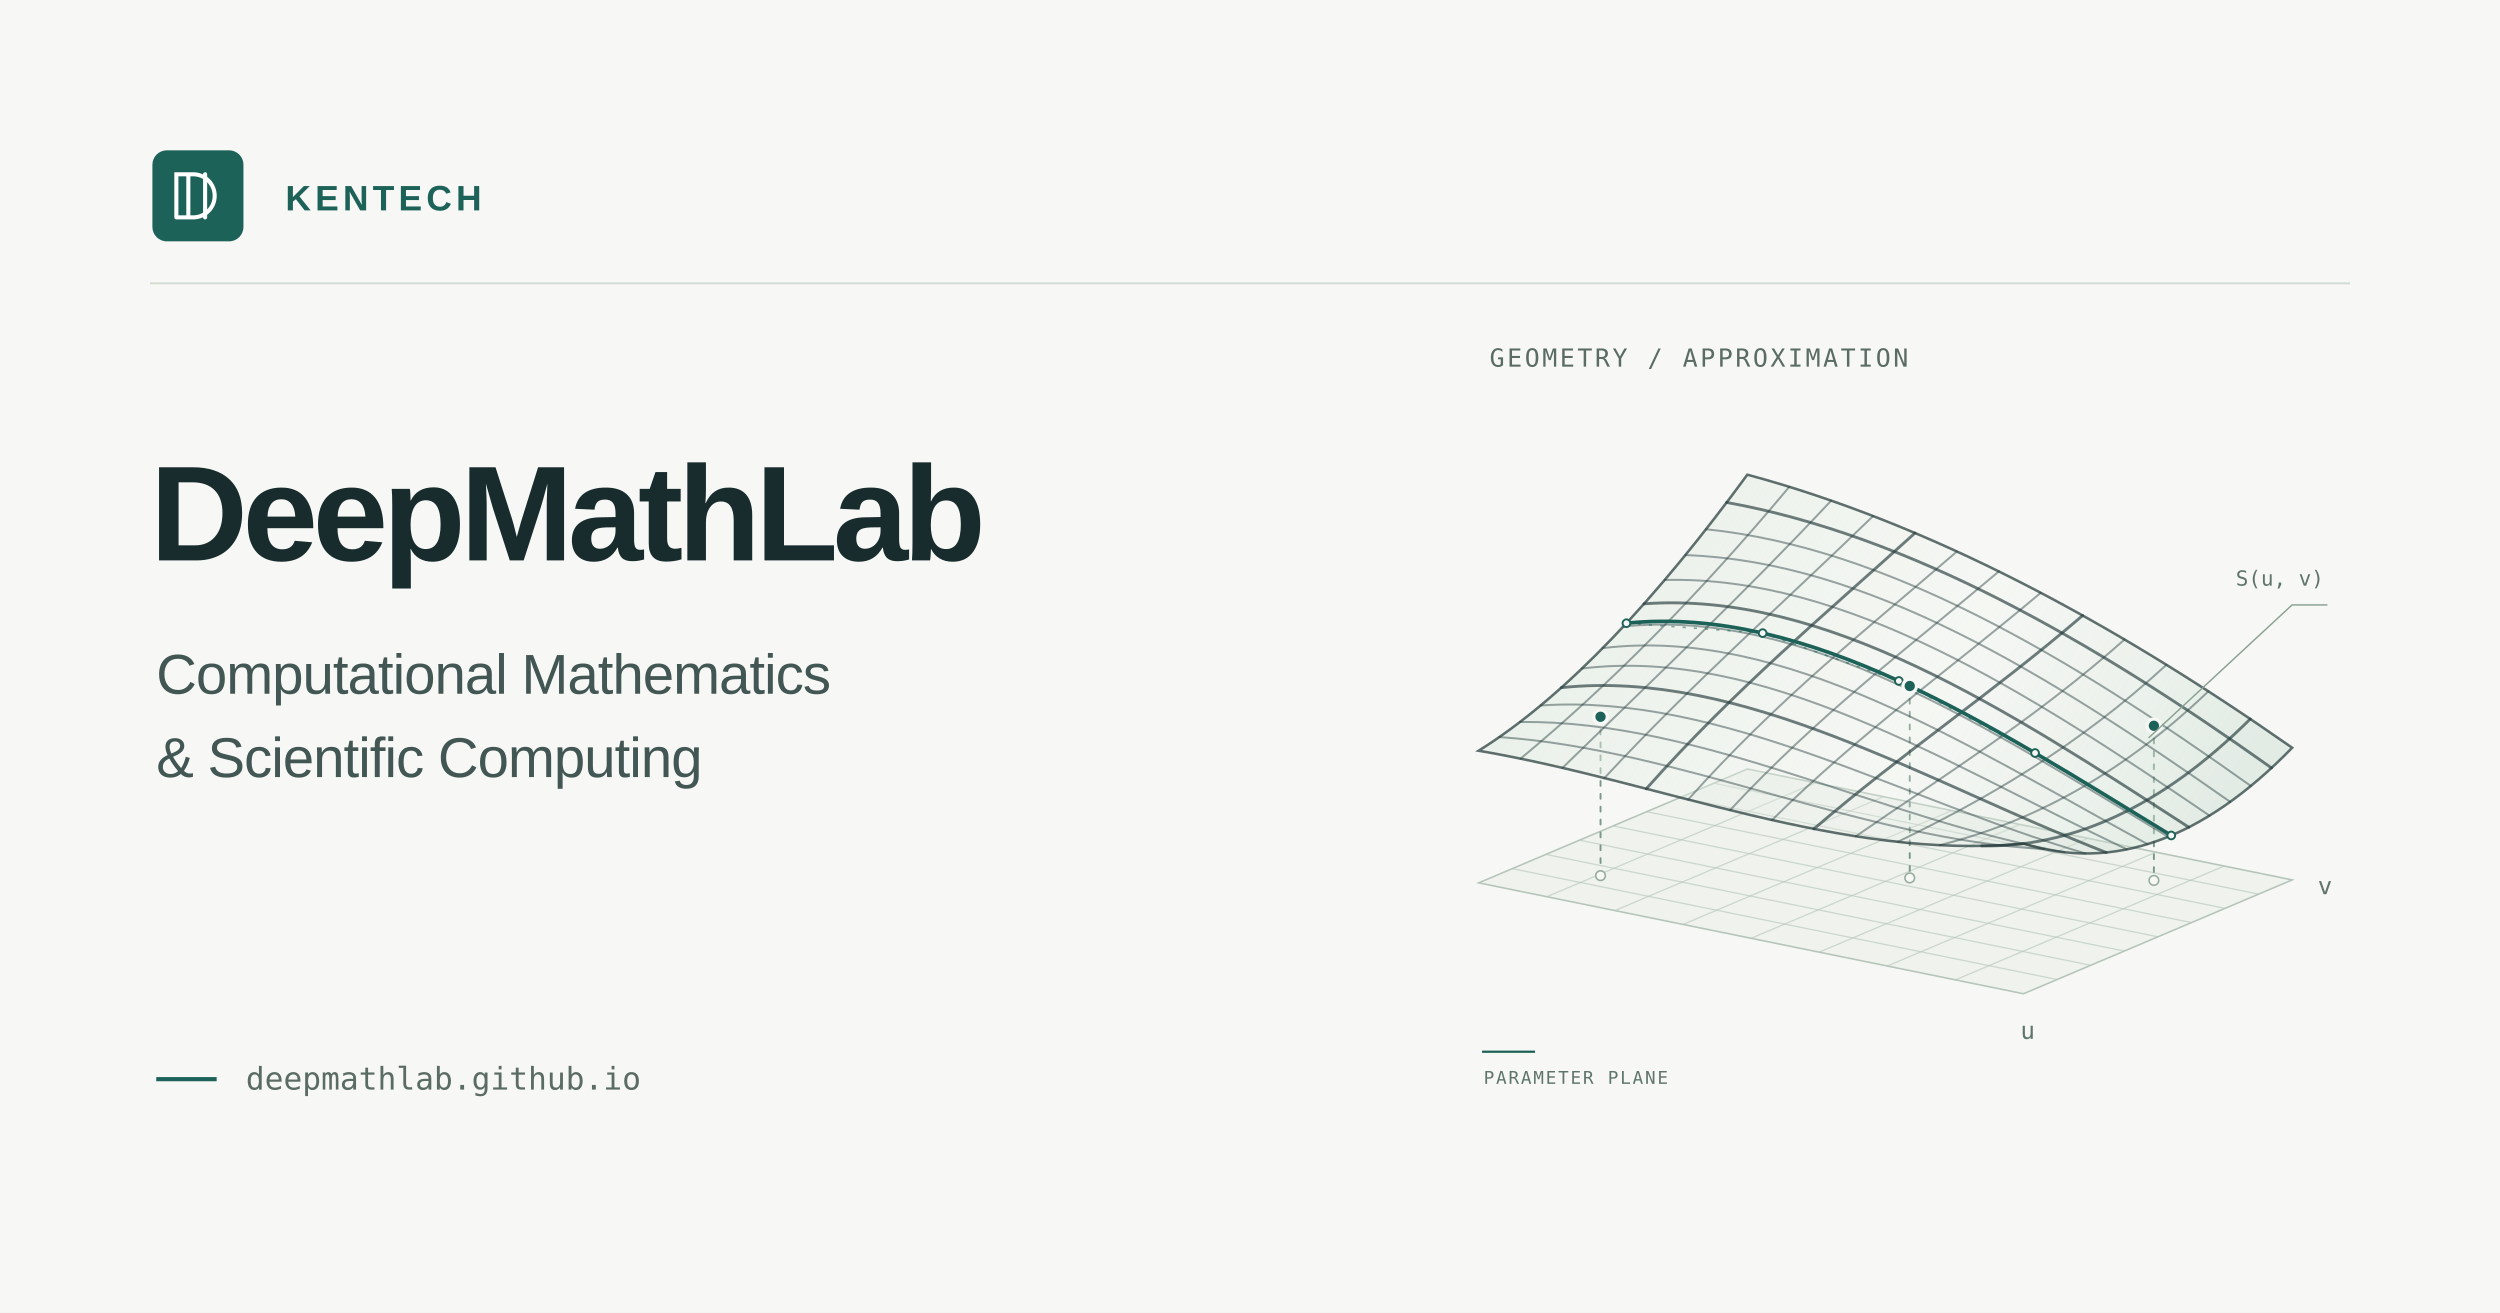
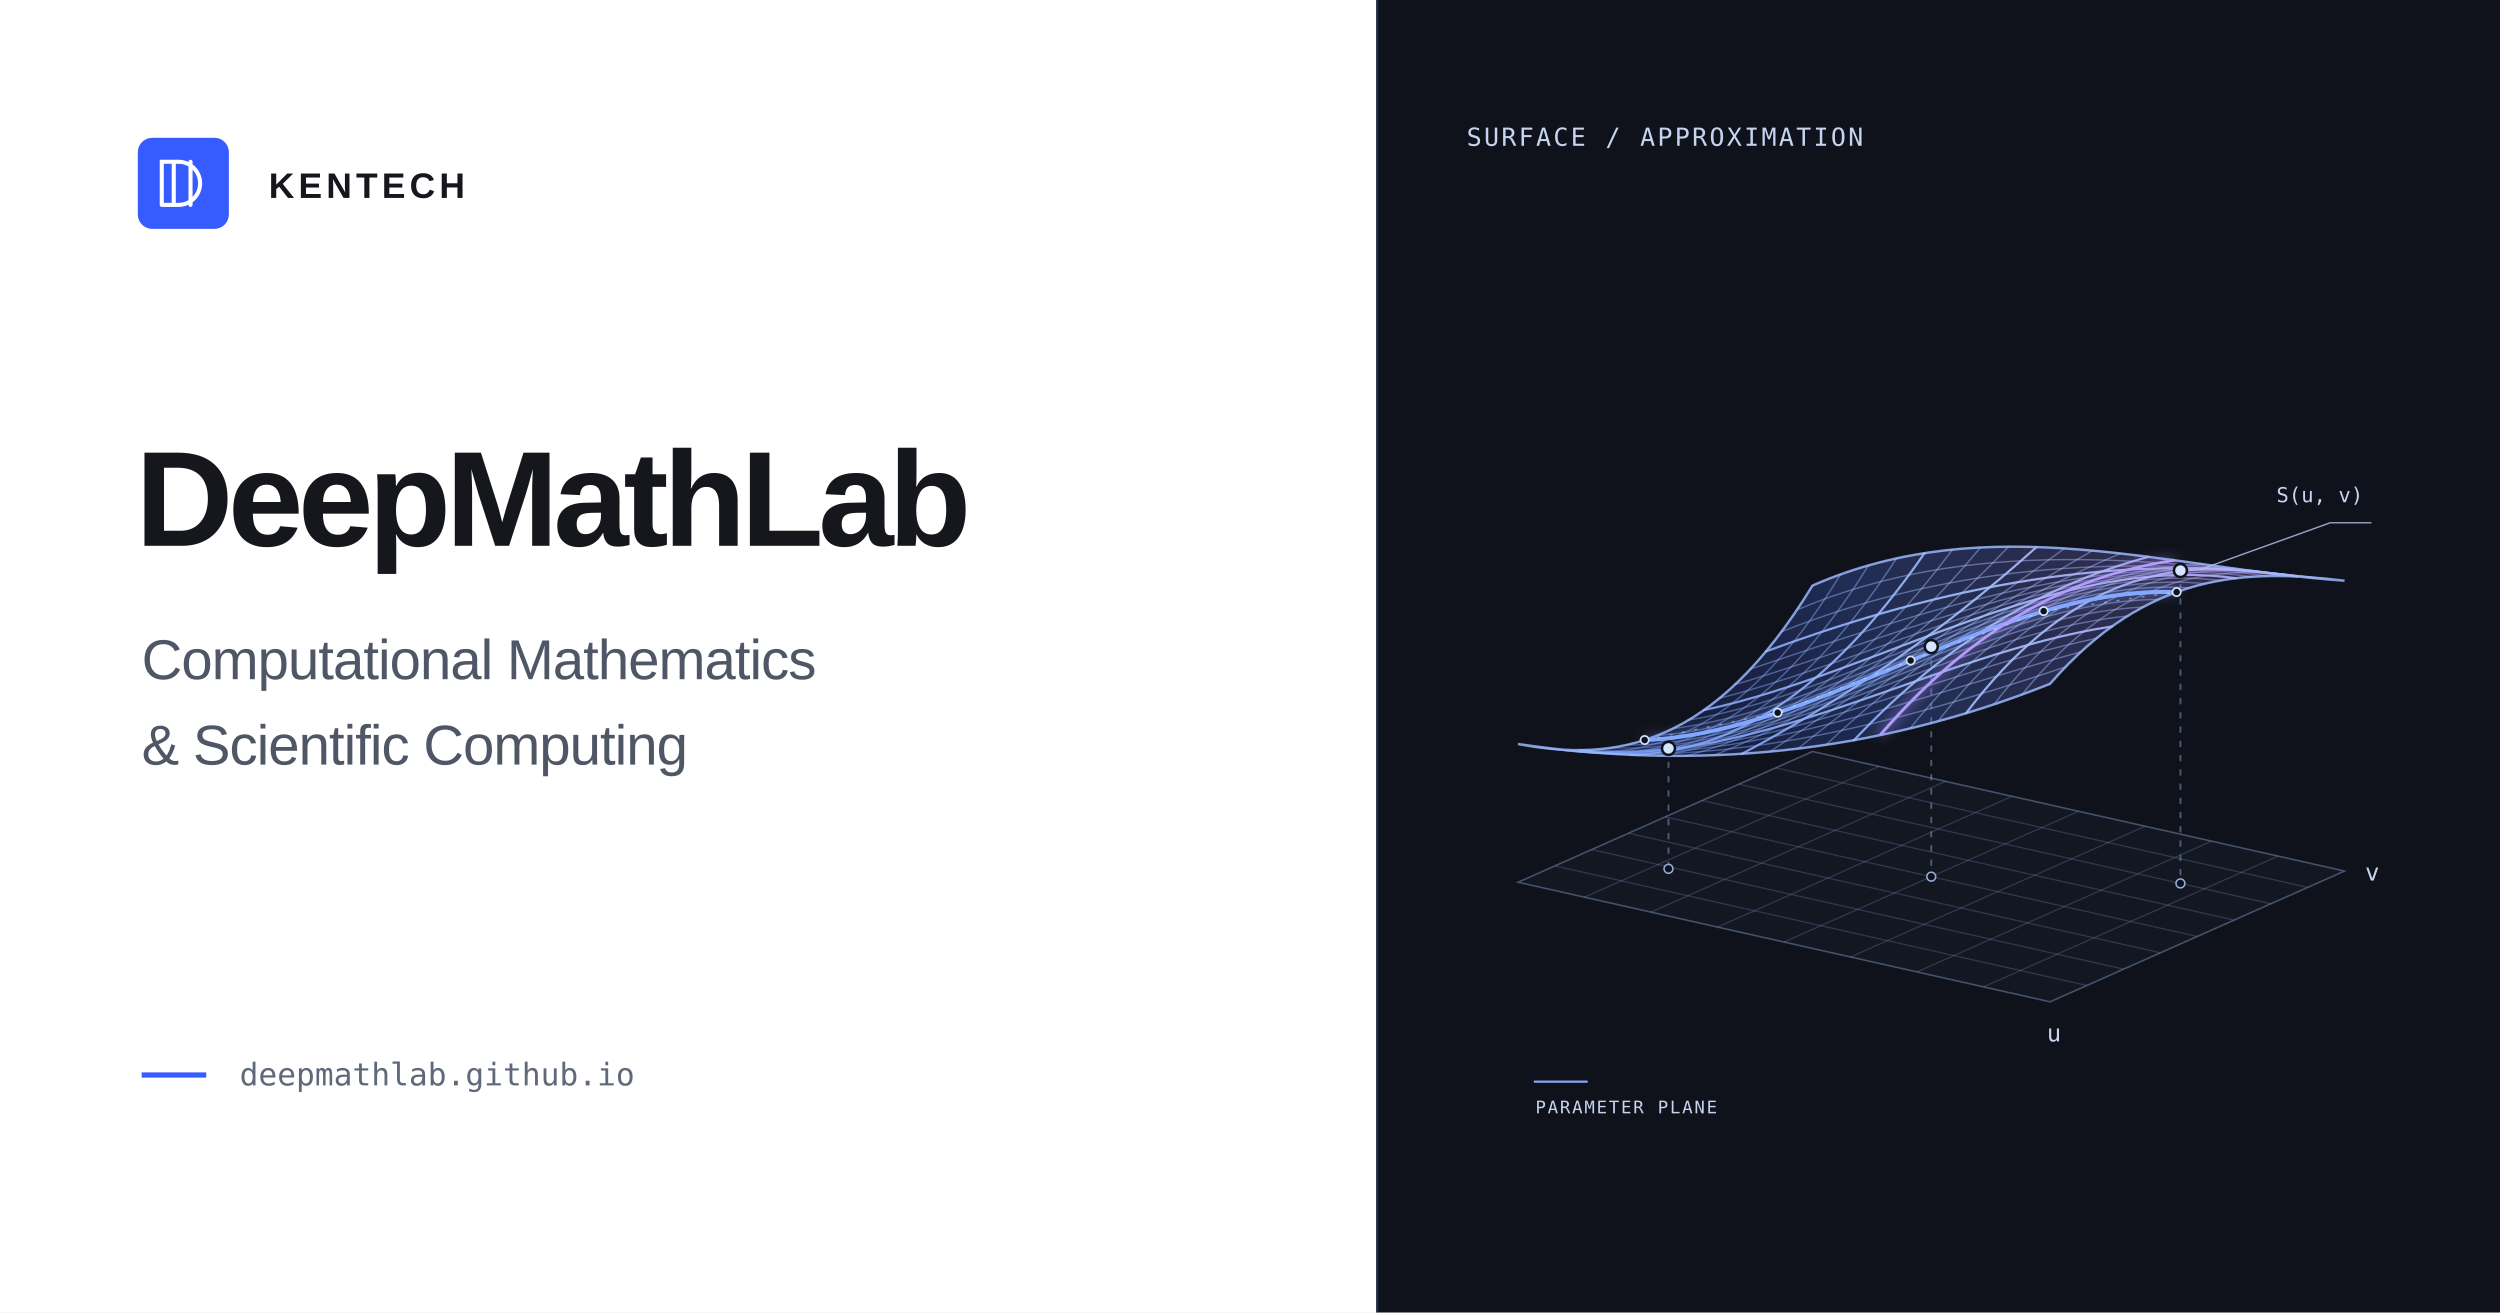
<svg xmlns="http://www.w3.org/2000/svg" width="1200" height="630" viewBox="0 0 1200 630" role="img" aria-labelledby="card-title card-description">
-   <rect width="1200" height="630" fill="#f7f8f5" />
-   <path d="M72 136H1128" stroke="#d4ddd4" stroke-width="1" />
-   <svg x="72" y="71" width="46" height="46" viewBox="0 0 40 40">
-     <rect x="1" y="1" width="38" height="38" rx="6" fill="#1d6258" />
+   <rect width="1200" height="630" fill="#FFFFFF" />
+   <rect x="661" width="539" height="630" fill="#10121B" />
+   <path d="M661 0V630" stroke="#26314B" stroke-width="1" />
+   <svg x="65" y="65" width="46" height="46" viewBox="0 0 40 40">
+     <rect x="1" y="1" width="38" height="38" rx="6" fill="#365BFF" />
    <path d="M11 29V11h7a8 8 0 0 1 0 18h-7m12-18v18m-7-18v18" fill="none" stroke="#fff" stroke-width="1.7" stroke-linecap="round" />
  </svg>
  <g font-family="Manrope, Arial, Helvetica, sans-serif">
-     <text x="137" y="101" fill="#1d6258" font-size="17" font-weight="600" letter-spacing="2">KENTECH</text>
-     <text x="72" y="269" fill="#182c2e" font-size="65" font-weight="700" letter-spacing="-2.5">DeepMathLab</text>
-     <text x="75" y="333" fill="#425653" font-size="27" letter-spacing="-0.45">Computational Mathematics</text>
-     <text x="75" y="373" fill="#425653" font-size="27" letter-spacing="-0.45">&amp; Scientific Computing</text>
+     <text x="129" y="95" fill="#15171C" font-size="17" font-weight="600" letter-spacing="2">KENTECH</text>
+     <text x="65" y="262" fill="#15171C" font-size="65" font-weight="700" letter-spacing="-2.5">DeepMathLab</text>
+     <text x="68" y="326" fill="#4F5665" font-size="27" letter-spacing="-0.45">Computational Mathematics</text>
+     <text x="68" y="367" fill="#4F5665" font-size="27" letter-spacing="-0.45">&amp; Scientific Computing</text>
  </g>
-   <svg x="635" y="160" width="540" height="432" viewBox="0 0 700 560" fill="none">
+   <svg x="661" y="143" width="532" height="425.6" viewBox="0 0 700 560" fill="none">
    <defs>
-       <linearGradient id="atlas-surface" x1="174" y1="148" x2="519" y2="355" gradientUnits="userSpaceOnUse">
-         <stop stop-color="#e0ebe2" stop-opacity="0.55" />
-         <stop offset="0.54" stop-color="#edf2ec" stop-opacity="0.24" />
-         <stop offset="1" stop-color="#c9ddd1" stop-opacity="0.46" />
+       <linearGradient id="contrast-surface" x1="120" y1="310" x2="565" y2="149" gradientUnits="userSpaceOnUse">
+         <stop stop-color="#365BFF" stop-opacity="0.07" />
+         <stop offset="0.45" stop-color="#547BFF" stop-opacity="0.25" />
+         <stop offset="1" stop-color="#B59BFF" stop-opacity="0.20" />
      </linearGradient>
+       <linearGradient id="contrast-grid" x1="100" y1="300" x2="589" y2="180" gradientUnits="userSpaceOnUse">
+         <stop stop-color="#6E95F5" />
+         <stop offset="0.58" stop-color="#A7C3FF" />
+         <stop offset="1" stop-color="#BCA8FF" />
+       </linearGradient>
+       <filter id="contour-glow" x="-35%" y="-60%" width="170%" height="220%" color-interpolation-filters="sRGB">
+         <feGaussianBlur stdDeviation="3.5" />
+       </filter>
    </defs>
-     <path d="M 96.90,341.93 L 435.90,410.93 L 603.10,340.09 L 264.10,271.09 Z" fill="#e5ece3" fill-opacity="0.45" stroke="#b5c5ba" stroke-width="1" />
-     <g stroke="#b5c5ba" stroke-width="0.8" stroke-opacity="0.62">
-       <path d="M 139.27,350.56 L 306.48,279.72" />
-       <path d="M 117.80,333.08 L 456.80,402.08" />
-       <path d="M 181.65,359.18 L 348.85,288.34" />
-       <path d="M 138.70,324.22 L 477.70,393.22" />
-       <path d="M 224.02,367.81 L 391.23,296.97" />
-       <path d="M 159.60,315.37 L 498.60,384.37" />
-       <path d="M 266.40,376.43 L 433.60,305.59" />
-       <path d="M 180.50,306.51 L 519.50,375.51" />
-       <path d="M 308.77,385.06 L 475.98,314.22" />
-       <path d="M 201.40,297.66 L 540.40,366.66" />
-       <path d="M 351.15,393.68 L 518.35,322.84" />
-       <path d="M 222.30,288.80 L 561.30,357.80" />
-       <path d="M 393.52,402.31 L 560.73,331.47" />
-       <path d="M 243.20,279.95 L 582.20,348.95" />
+     <path d="M 89.00,369.06 L 425.00,444.58 L 611.00,361.98 L 275.00,286.46 Z" fill="#263455" fill-opacity="0.14" stroke="#819BC5" stroke-width="1" stroke-opacity="0.46" />
+     <g stroke="#7895C6" stroke-width="0.8" stroke-opacity="0.27">
+       <path d="M 131.00,378.50 L 317.00,295.90" />
+       <path d="M 112.25,358.73 L 448.25,434.25" />
+       <path d="M 173.00,387.94 L 359.00,305.34" />
+       <path d="M 135.50,348.41 L 471.50,423.93" />
+       <path d="M 215.00,397.38 L 401.00,314.78" />
+       <path d="M 158.75,338.08 L 494.75,413.60" />
+       <path d="M 257.00,406.82 L 443.00,324.22" />
+       <path d="M 182.00,327.76 L 518.00,403.28" />
+       <path d="M 299.00,416.26 L 485.00,333.66" />
+       <path d="M 205.25,317.43 L 541.25,392.95" />
+       <path d="M 341.00,425.70 L 527.00,343.10" />
+       <path d="M 228.50,307.11 L 564.50,382.63" />
+       <path d="M 383.00,435.14 L 569.00,352.54" />
+       <path d="M 251.75,296.78 L 587.75,372.30" />
    </g>
-     <g stroke="#789889" stroke-width="1.2" stroke-dasharray="3 5" stroke-linecap="round">
-       <path d="M 172.74,238.58 L 172.74,337.44" />
-       <path d="M 365.14,219.45 L 365.14,338.85" />
-       <path d="M 517.05,244.18 L 517.05,340.41" />
+     <g stroke="#8BA8DC" stroke-width="1.2" stroke-opacity="0.48" stroke-dasharray="3 6" stroke-linecap="round">
+       <path d="M 184.04,284.50 L 184.04,360.56" />
+       <path d="M 350.00,220.21 L 350.00,365.52" />
+       <path d="M 507.38,172.17 L 507.38,369.79" />
    </g>
-     <path d="M 96.90,259.71 C 209.90,278.97 322.90,328.13 435.90,317.50 C 491.63,334.99 547.37,315.12 603.10,257.87 C 490.10,178.80 377.10,118.43 264.10,87.95 C 208.37,163.89 152.63,224.88 96.90,259.71 Z" fill="url(#atlas-surface)" />
-     <g stroke="#243b3c" stroke-linecap="round" stroke-linejoin="round">
-       <path d="M 109.76,251.21 C 222.76,258.90 335.76,315.18 448.76,320.87" stroke-width="1.25" opacity="0.45" />
-       <path d="M 122.62,241.82 C 235.62,240.57 348.62,302.69 461.62,322.92" stroke-width="1.25" opacity="0.45" />
-       <path d="M 135.48,231.56 C 248.48,223.86 361.48,290.61 474.48,323.64" stroke-width="1.25" opacity="0.45" />
-       <path d="M 148.35,220.46 C 261.35,208.63 374.35,278.88 487.35,323.03" stroke-width="1.8" opacity="0.66" />
-       <path d="M 161.21,208.55 C 274.21,194.77 387.21,267.43 500.21,321.10" stroke-width="1.25" opacity="0.45" />
-       <path d="M 174.07,195.87 C 287.07,182.15 400.07,256.21 513.07,317.84" stroke-width="1.25" opacity="0.45" />
-       <path d="M 186.93,182.44 C 299.93,170.66 412.93,245.15 525.93,313.25" stroke-width="1.25" opacity="0.45" />
-       <path d="M 199.79,168.30 C 312.79,160.17 425.79,234.20 538.79,307.34" stroke-width="1.8" opacity="0.66" />
-       <path d="M 212.65,153.48 C 325.65,150.56 438.65,223.28 551.65,300.10" stroke-width="1.25" opacity="0.45" />
-       <path d="M 225.52,138.00 C 338.52,141.70 451.52,212.35 564.52,291.53" stroke-width="1.25" opacity="0.45" />
-       <path d="M 238.38,121.90 C 351.38,133.47 464.38,201.33 577.38,281.64" stroke-width="1.25" opacity="0.45" />
-       <path d="M 251.24,105.21 C 364.24,125.76 477.24,190.17 590.24,270.42" stroke-width="1.8" opacity="0.66" />
-       <path d="M 122.98,264.64 C 178.71,218.45 234.44,162.20 290.18,95.51" stroke-width="1.25" opacity="0.45" />
-       <path d="M 149.05,270.39 C 204.79,215.89 260.52,163.58 316.25,104.10" stroke-width="1.25" opacity="0.45" />
-       <path d="M 175.13,276.72 C 230.86,216.81 286.60,167.81 342.33,113.69" stroke-width="1.25" opacity="0.45" />
-       <path d="M 201.21,283.37 C 256.94,220.85 312.67,174.66 368.41,124.25" stroke-width="1.8" opacity="0.66" />
-       <path d="M 227.28,290.10 C 283.02,227.63 338.75,183.88 394.48,135.75" stroke-width="1.25" opacity="0.45" />
-       <path d="M 253.36,296.67 C 309.09,236.76 364.83,195.25 420.56,148.16" stroke-width="1.25" opacity="0.45" />
-       <path d="M 279.44,302.83 C 335.17,247.88 390.91,208.53 446.64,161.44" stroke-width="1.25" opacity="0.45" />
-       <path d="M 305.52,308.33 C 361.25,260.59 416.98,223.48 472.72,175.57" stroke-width="1.8" opacity="0.66" />
-       <path d="M 331.59,312.94 C 387.33,274.53 443.06,239.86 498.79,190.52" stroke-width="1.25" opacity="0.45" />
-       <path d="M 357.67,316.41 C 413.40,289.32 469.14,257.46 524.87,206.26" stroke-width="1.25" opacity="0.45" />
-       <path d="M 383.75,318.49 C 439.48,304.58 495.21,276.02 550.95,222.74" stroke-width="1.25" opacity="0.45" />
-       <path d="M 409.82,318.93 C 465.56,319.93 521.29,295.32 577.02,239.96" stroke-width="1.8" opacity="0.66" />
+     <path d="M 89.00,281.74 C 201.00,298.18 313.00,288.42 425.00,243.74 C 487.00,172.55 549.00,171.21 611.00,178.60 C 499.00,170.89 387.00,132.62 275.00,181.67 C 213.00,283.43 151.00,293.50 89.00,281.74 Z" fill="url(#contrast-surface)" />
+     <g stroke="url(#contrast-grid)" stroke-linecap="round" stroke-linejoin="round">
+       <path d="M 98.79,283.40 C 210.79,300.01 322.79,270.32 434.79,233.07" stroke-width="0.9" opacity="0.46" />
+       <path d="M 108.58,284.64 C 220.58,300.42 332.58,253.65 444.58,223.51" stroke-width="0.9" opacity="0.46" />
+       <path d="M 118.37,285.40 C 230.37,299.47 342.37,238.40 454.37,215.00" stroke-width="0.9" opacity="0.46" />
+       <path d="M 128.16,285.61 C 240.16,297.20 352.16,224.53 464.16,207.49" stroke-width="1.4" opacity="0.88" />
+       <path d="M 137.95,285.21 C 249.95,293.64 361.95,212.05 473.95,200.93" stroke-width="0.9" opacity="0.46" />
+       <path d="M 147.74,284.15 C 259.74,288.84 371.74,200.91 483.74,195.27" stroke-width="0.9" opacity="0.46" />
+       <path d="M 157.53,282.35 C 269.53,282.85 381.53,191.12 493.53,190.44" stroke-width="0.9" opacity="0.46" />
+       <path d="M 167.32,279.77 C 279.32,275.69 391.32,182.64 503.32,186.40" stroke-width="1.4" opacity="0.88" />
+       <path d="M 177.11,276.33 C 289.11,267.42 401.11,175.46 513.11,183.10" stroke-width="0.9" opacity="0.46" />
+       <path d="M 186.89,271.98 C 298.89,258.08 410.89,169.56 522.89,180.47" stroke-width="0.9" opacity="0.46" />
+       <path d="M 196.68,266.66 C 308.68,247.70 420.68,164.93 532.68,178.47" stroke-width="0.9" opacity="0.46" />
+       <path d="M 206.47,260.30 C 318.47,236.34 430.47,161.53 542.47,177.04" stroke-width="1.4" opacity="0.88" />
+       <path d="M 216.26,252.84 C 328.26,224.03 440.26,159.35 552.26,176.14" stroke-width="0.9" opacity="0.46" />
+       <path d="M 226.05,244.23 C 338.05,210.81 450.05,158.38 562.05,175.69" stroke-width="0.9" opacity="0.46" />
+       <path d="M 235.84,234.40 C 347.84,196.73 459.84,158.59 571.84,175.67" stroke-width="0.9" opacity="0.46" />
+       <path d="M 245.63,223.29 C 357.63,181.83 469.63,159.97 581.63,175.99" stroke-width="1.4" opacity="0.88" />
+       <path d="M 255.42,210.84 C 367.42,166.15 479.42,162.49 591.42,176.63" stroke-width="0.9" opacity="0.46" />
+       <path d="M 265.21,196.99 C 377.21,149.74 489.21,166.14 601.21,177.52" stroke-width="0.9" opacity="0.46" />
+       <path d="M 106.68,284.11 C 168.68,295.45 230.68,276.55 292.68,174.64" stroke-width="0.9" opacity="0.46" />
+       <path d="M 124.37,286.05 C 186.37,294.92 248.37,268.76 310.37,168.95" stroke-width="0.9" opacity="0.46" />
+       <path d="M 142.05,287.53 C 204.05,292.18 266.05,260.24 328.05,164.51" stroke-width="0.9" opacity="0.46" />
+       <path d="M 159.74,288.56 C 221.74,287.51 283.74,251.17 345.74,161.20" stroke-width="1.4" opacity="0.88" />
+       <path d="M 177.42,289.11 C 239.42,281.18 301.42,241.73 363.42,158.94" stroke-width="0.9" opacity="0.46" />
+       <path d="M 195.11,289.20 C 257.11,273.47 319.11,232.10 381.11,157.62" stroke-width="0.9" opacity="0.46" />
+       <path d="M 212.79,288.80 C 274.79,264.66 336.79,222.46 398.79,157.12" stroke-width="0.9" opacity="0.46" />
+       <path d="M 230.47,287.92 C 292.47,255.01 354.47,212.99 416.47,157.36" stroke-width="1.4" opacity="0.88" />
+       <path d="M 248.16,286.54 C 310.16,244.80 372.16,203.86 434.16,158.22" stroke-width="0.9" opacity="0.46" />
+       <path d="M 265.84,284.65 C 327.84,234.31 389.84,195.26 451.84,159.61" stroke-width="0.9" opacity="0.46" />
+       <path d="M 283.53,282.26 C 345.53,223.81 407.53,187.37 469.53,161.41" stroke-width="0.9" opacity="0.46" />
+       <path d="M 301.21,279.34 C 363.21,213.58 425.21,180.36 487.21,163.53" stroke-width="1.4" opacity="0.88" />
+       <path d="M 318.89,275.90 C 380.89,203.89 442.89,174.42 504.89,165.87" stroke-width="0.9" opacity="0.46" />
+       <path d="M 336.58,271.92 C 398.58,195.02 460.58,169.73 522.58,168.32" stroke-width="0.9" opacity="0.46" />
+       <path d="M 354.26,267.40 C 416.26,187.24 478.26,166.46 540.26,170.77" stroke-width="0.9" opacity="0.46" />
+       <path d="M 371.95,262.33 C 433.95,180.83 495.95,164.79 557.95,173.13" stroke-width="1.4" opacity="0.88" />
+       <path d="M 389.63,256.70 C 451.63,176.06 513.63,164.91 575.63,175.29" stroke-width="0.9" opacity="0.46" />
+       <path d="M 407.32,250.51 C 469.32,173.21 531.32,166.99 593.32,177.15" stroke-width="0.9" opacity="0.46" />
    </g>
-     <path d="M 96.90,259.71 C 209.90,278.97 322.90,328.13 435.90,317.50 C 491.63,334.99 547.37,315.12 603.10,257.87 C 490.10,178.80 377.10,118.43 264.10,87.95 C 208.37,163.89 152.63,224.88 96.90,259.71 Z" stroke="#273d3d" stroke-width="1.6" stroke-opacity="0.73" />
-     <path d="M 188.86,180.37 C 301.86,169.03 414.86,243.50 527.86,312.45" stroke="#1d6258" stroke-width="2.3" />
-     <polyline points="188.86,180.37 273.61,186.53 358.36,216.30 443.11,261.13 527.86,312.45" stroke="#1d6258" stroke-width="1" stroke-opacity="0.55" stroke-dasharray="2 5" />
-     <circle cx="188.86" cy="180.37" r="2.4" fill="#f7f8f5" stroke="#1d6258" stroke-width="1.2" />
-     <circle cx="273.61" cy="186.53" r="2.4" fill="#f7f8f5" stroke="#1d6258" stroke-width="1.2" />
-     <circle cx="358.36" cy="216.30" r="2.4" fill="#f7f8f5" stroke="#1d6258" stroke-width="1.2" />
-     <circle cx="443.11" cy="261.13" r="2.4" fill="#f7f8f5" stroke="#1d6258" stroke-width="1.2" />
-     <circle cx="527.86" cy="312.45" r="2.4" fill="#f7f8f5" stroke="#1d6258" stroke-width="1.2" />
-     <circle cx="172.74" cy="337.44" r="3" fill="#f7f8f5" stroke="#96ac9e" stroke-width="1" />
-     <circle cx="172.74" cy="238.58" r="4.2" fill="#1d6258" stroke="#f7f8f5" stroke-width="2" />
-     <circle cx="365.14" cy="338.85" r="3" fill="#f7f8f5" stroke="#96ac9e" stroke-width="1" />
-     <circle cx="365.14" cy="219.45" r="4.2" fill="#1d6258" stroke="#f7f8f5" stroke-width="2" />
-     <circle cx="517.05" cy="340.41" r="3" fill="#f7f8f5" stroke="#96ac9e" stroke-width="1" />
-     <circle cx="517.05" cy="244.18" r="4.2" fill="#1d6258" stroke="#f7f8f5" stroke-width="2" />
-     <path d="M 513.75,251.74 L 603,169 L 625,169" stroke="#89a091" stroke-width=".9" />
-     <g font-family="IBM Plex Mono, Menlo, monospace" fill="#5f756c" font-size="13">
-       <text x="568" y="157">S(u, v)</text>
-       <text x="100" y="467" font-size="11" letter-spacing="1.1">PARAMETER PLANE</text>
-       <text x="434" y="439" font-size="15">u</text>
-       <text x="619" y="349" font-size="15">v</text>
+     <path d="M 89.00,281.74 C 201.00,298.18 313.00,288.42 425.00,243.74 C 487.00,172.55 549.00,171.21 611.00,178.60 C 499.00,170.89 387.00,132.62 275.00,181.67 C 213.00,283.43 151.00,293.50 89.00,281.74 Z" stroke="#9DBBFF" stroke-width="1.55" stroke-opacity="0.83" />
+     <path d="M 168.98,279.24 C 280.98,274.36 392.98,181.33 504.98,185.79" stroke="#82A8FF" stroke-width="5" opacity="0.36" filter="url(#contour-glow)" />
+     <path d="M 168.98,279.24 C 280.98,274.36 392.98,181.33 504.98,185.79" stroke="#82A8FF" stroke-width="2.4" />
+     <path d="M 317.48,276.19 C 379.48,204.64 441.48,174.86 503.48,165.68" stroke="#B59BFF" stroke-width="5" opacity="0.36" filter="url(#contour-glow)" />
+     <path d="M 317.48,276.19 C 379.48,204.64 441.48,174.86 503.48,165.68" stroke="#B59BFF" stroke-width="1.65" />
+     <polyline points="168.98,279.24 252.98,261.96 336.98,229.01 420.98,197.82 504.98,185.79" stroke="#D3E1FF" stroke-width=".9" stroke-opacity="0.46" stroke-dasharray="2 6" />
+     <circle cx="168.98" cy="279.24" r="2.6" fill="#10121B" stroke="#D1E0FF" stroke-width="1.1" />
+     <circle cx="252.98" cy="261.96" r="2.6" fill="#10121B" stroke="#D1E0FF" stroke-width="1.1" />
+     <circle cx="336.98" cy="229.01" r="2.6" fill="#10121B" stroke="#D1E0FF" stroke-width="1.1" />
+     <circle cx="420.98" cy="197.82" r="2.6" fill="#10121B" stroke="#D1E0FF" stroke-width="1.1" />
+     <circle cx="504.98" cy="185.79" r="2.6" fill="#10121B" stroke="#D1E0FF" stroke-width="1.1" />
+     <circle cx="184.04" cy="360.56" r="2.8" fill="#10121B" stroke="#95ACD8" stroke-width="1" />
+     <circle cx="184.04" cy="284.50" r="4.1" fill="#D5E4FF" stroke="#10121B" stroke-width="1.6" />
+     <circle cx="350.00" cy="365.52" r="2.8" fill="#10121B" stroke="#95ACD8" stroke-width="1" />
+     <circle cx="350.00" cy="220.21" r="4.1" fill="#D5E4FF" stroke="#10121B" stroke-width="1.6" />
+     <circle cx="507.38" cy="369.79" r="2.8" fill="#10121B" stroke="#95ACD8" stroke-width="1" />
+     <circle cx="507.38" cy="172.17" r="4.1" fill="#D5E4FF" stroke="#10121B" stroke-width="1.6" />
+     <path d="M 519.68,171.62 L 602,142 L 628,142" stroke="#B6C8EB" stroke-width=".9" stroke-opacity=".8" />
+     <g font-family="IBM Plex Mono, Menlo, monospace" fill="#C6D4F0" font-size="13">
+       <text x="568" y="129">S(u, v)</text>
+       <text x="100" y="515" font-size="11" letter-spacing="1.1">PARAMETER PLANE</text>
+       <text x="423.00" y="469.58" font-size="15">u</text>
+       <text x="624.00" y="367.98" font-size="15">v</text>
    </g>
-     <path d="M 99,447 H 132" stroke="#1d6258" stroke-width="1.4" />
+     <path d="M99 495H133" stroke="#82A8FF" stroke-width="1.4" />
  </svg>
  <g font-family="IBM Plex Mono, Menlo, monospace" font-weight="400">
-     <text x="715" y="176" fill="#5a6c63" font-size="12" letter-spacing="1.2">GEOMETRY / APPROXIMATION</text>
-     <path d="M75 518H104" stroke="#1d6258" stroke-width="2" />
-     <text x="118" y="523" fill="#5a6c63" font-size="15">deepmathlab.github.io</text>
+     <text x="704" y="70" fill="#C6D4F0" font-size="12" letter-spacing="1.1">SURFACE / APPROXIMATION</text>
+     <path d="M68 516H99" stroke="#365BFF" stroke-width="2.5" />
+     <text x="115" y="521" fill="#606979" font-size="15">deepmathlab.github.io</text>
  </g>
</svg>
